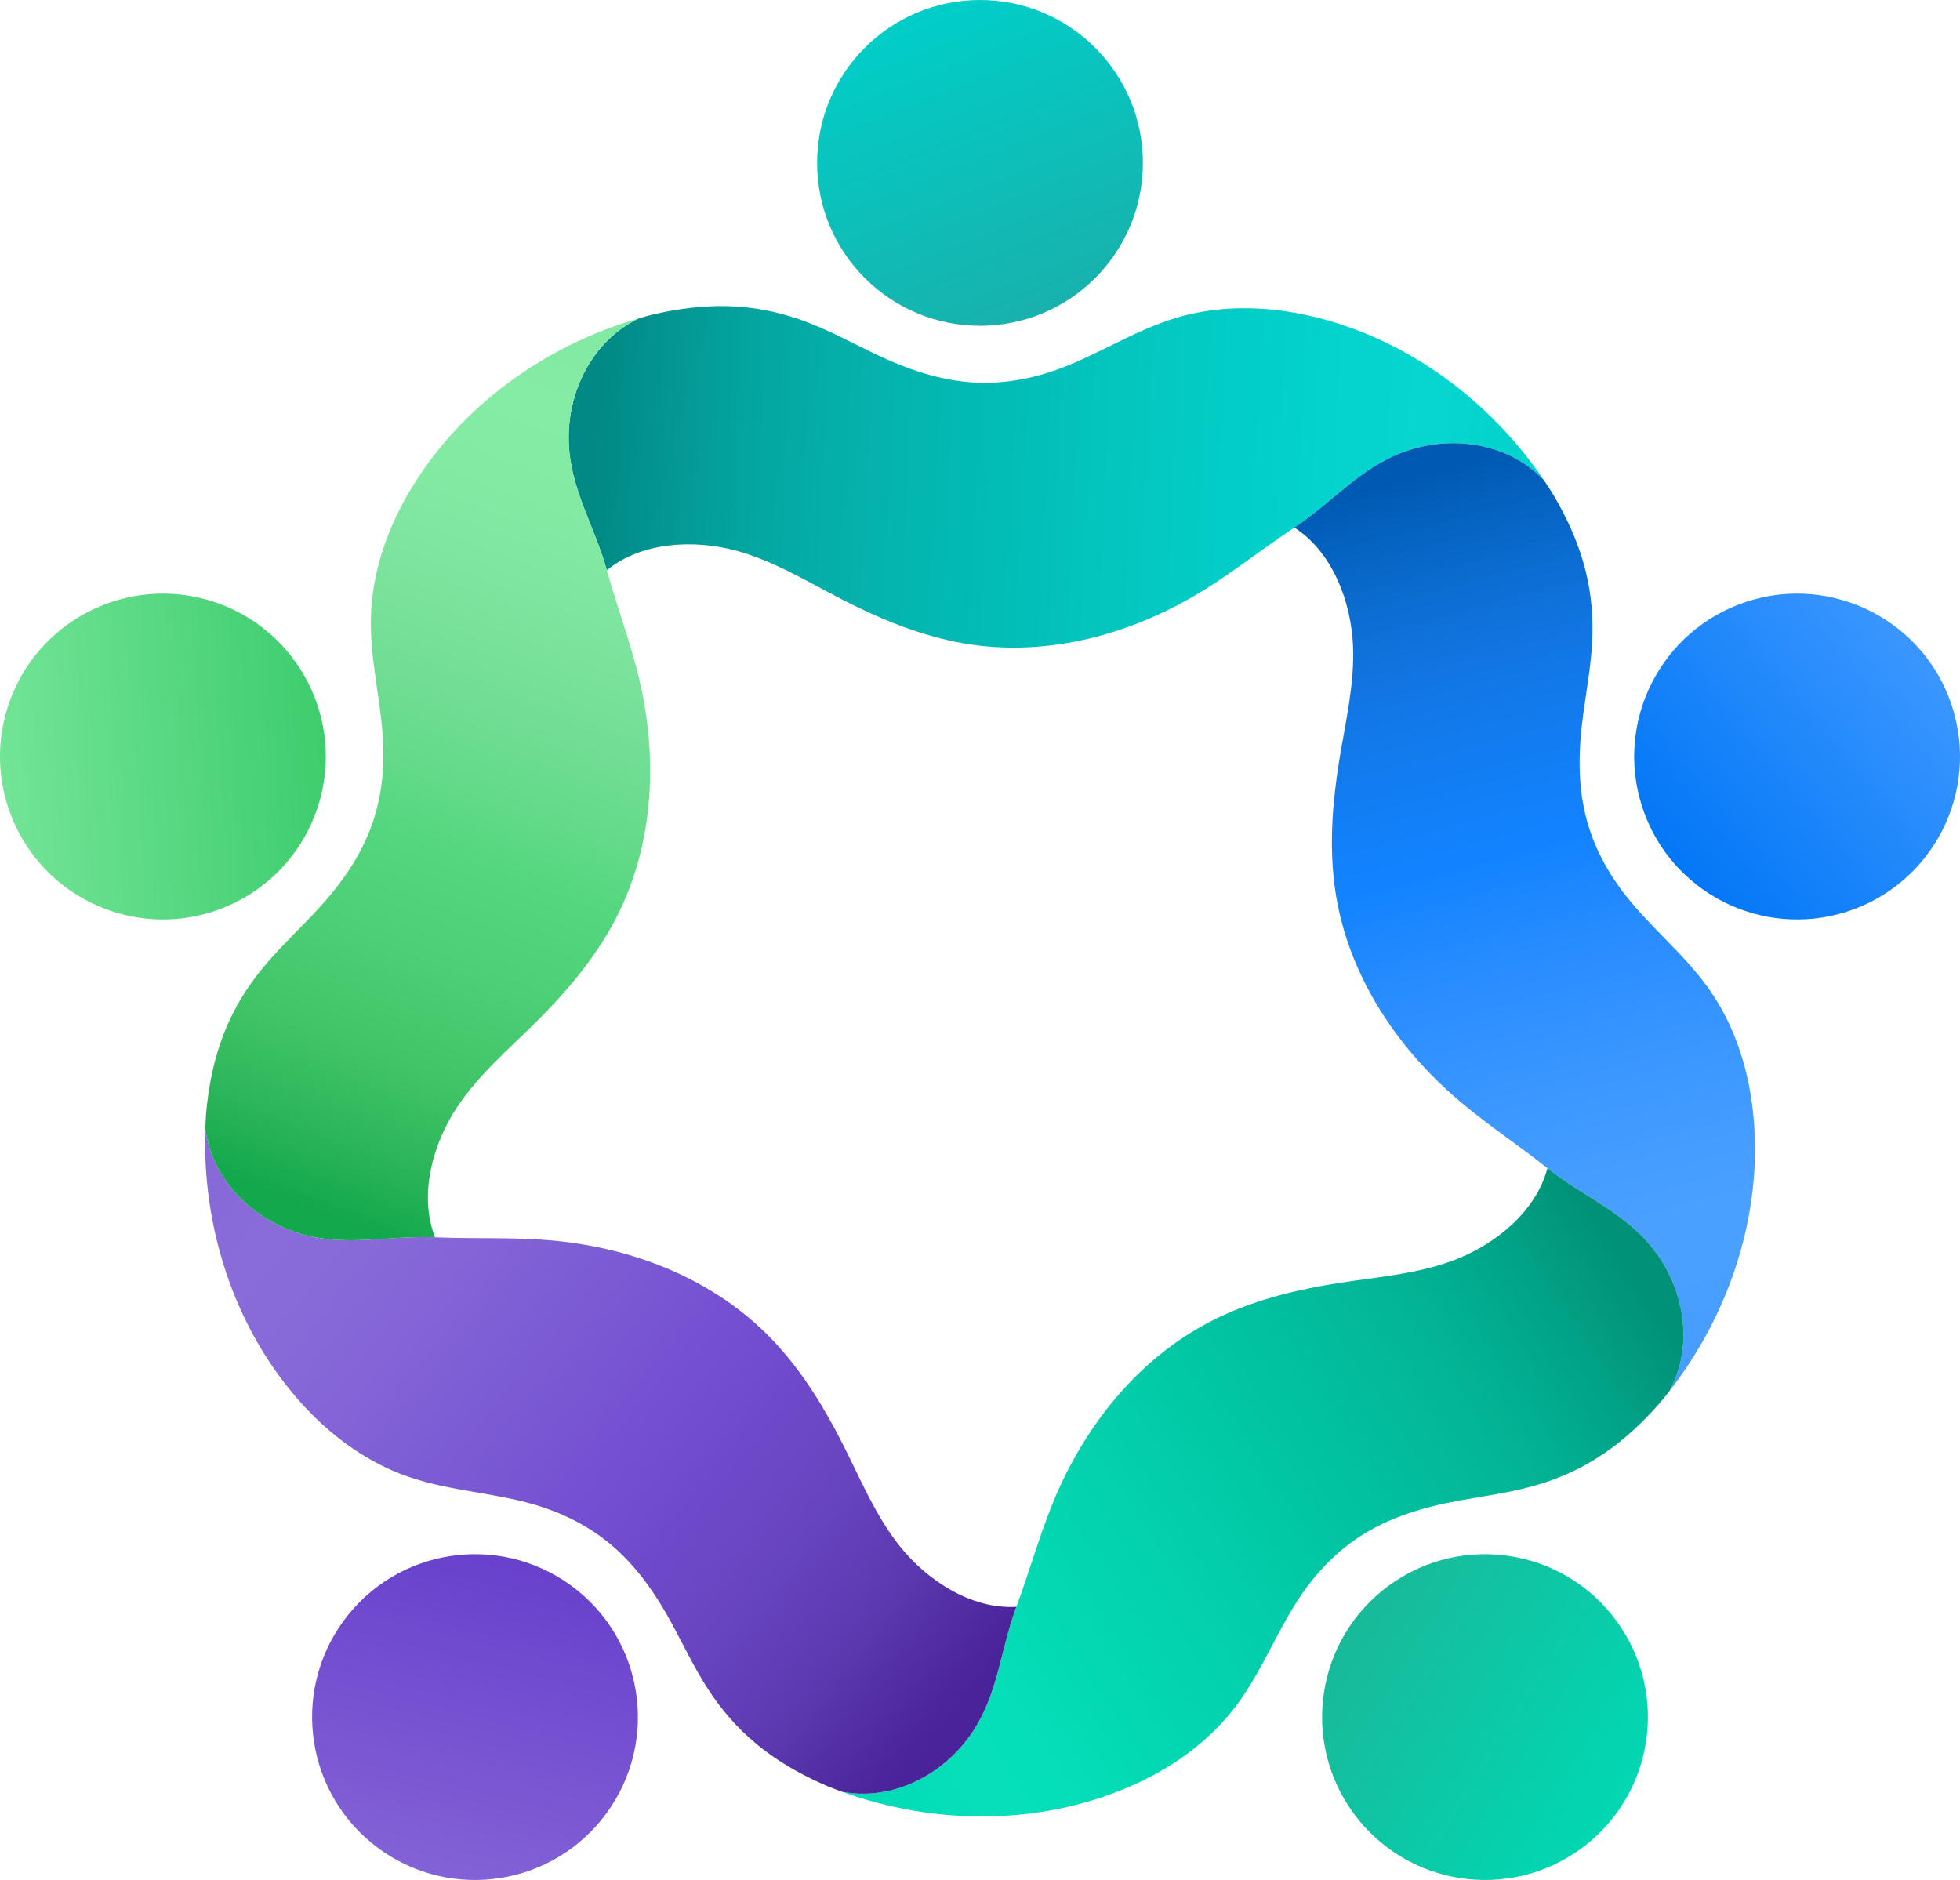
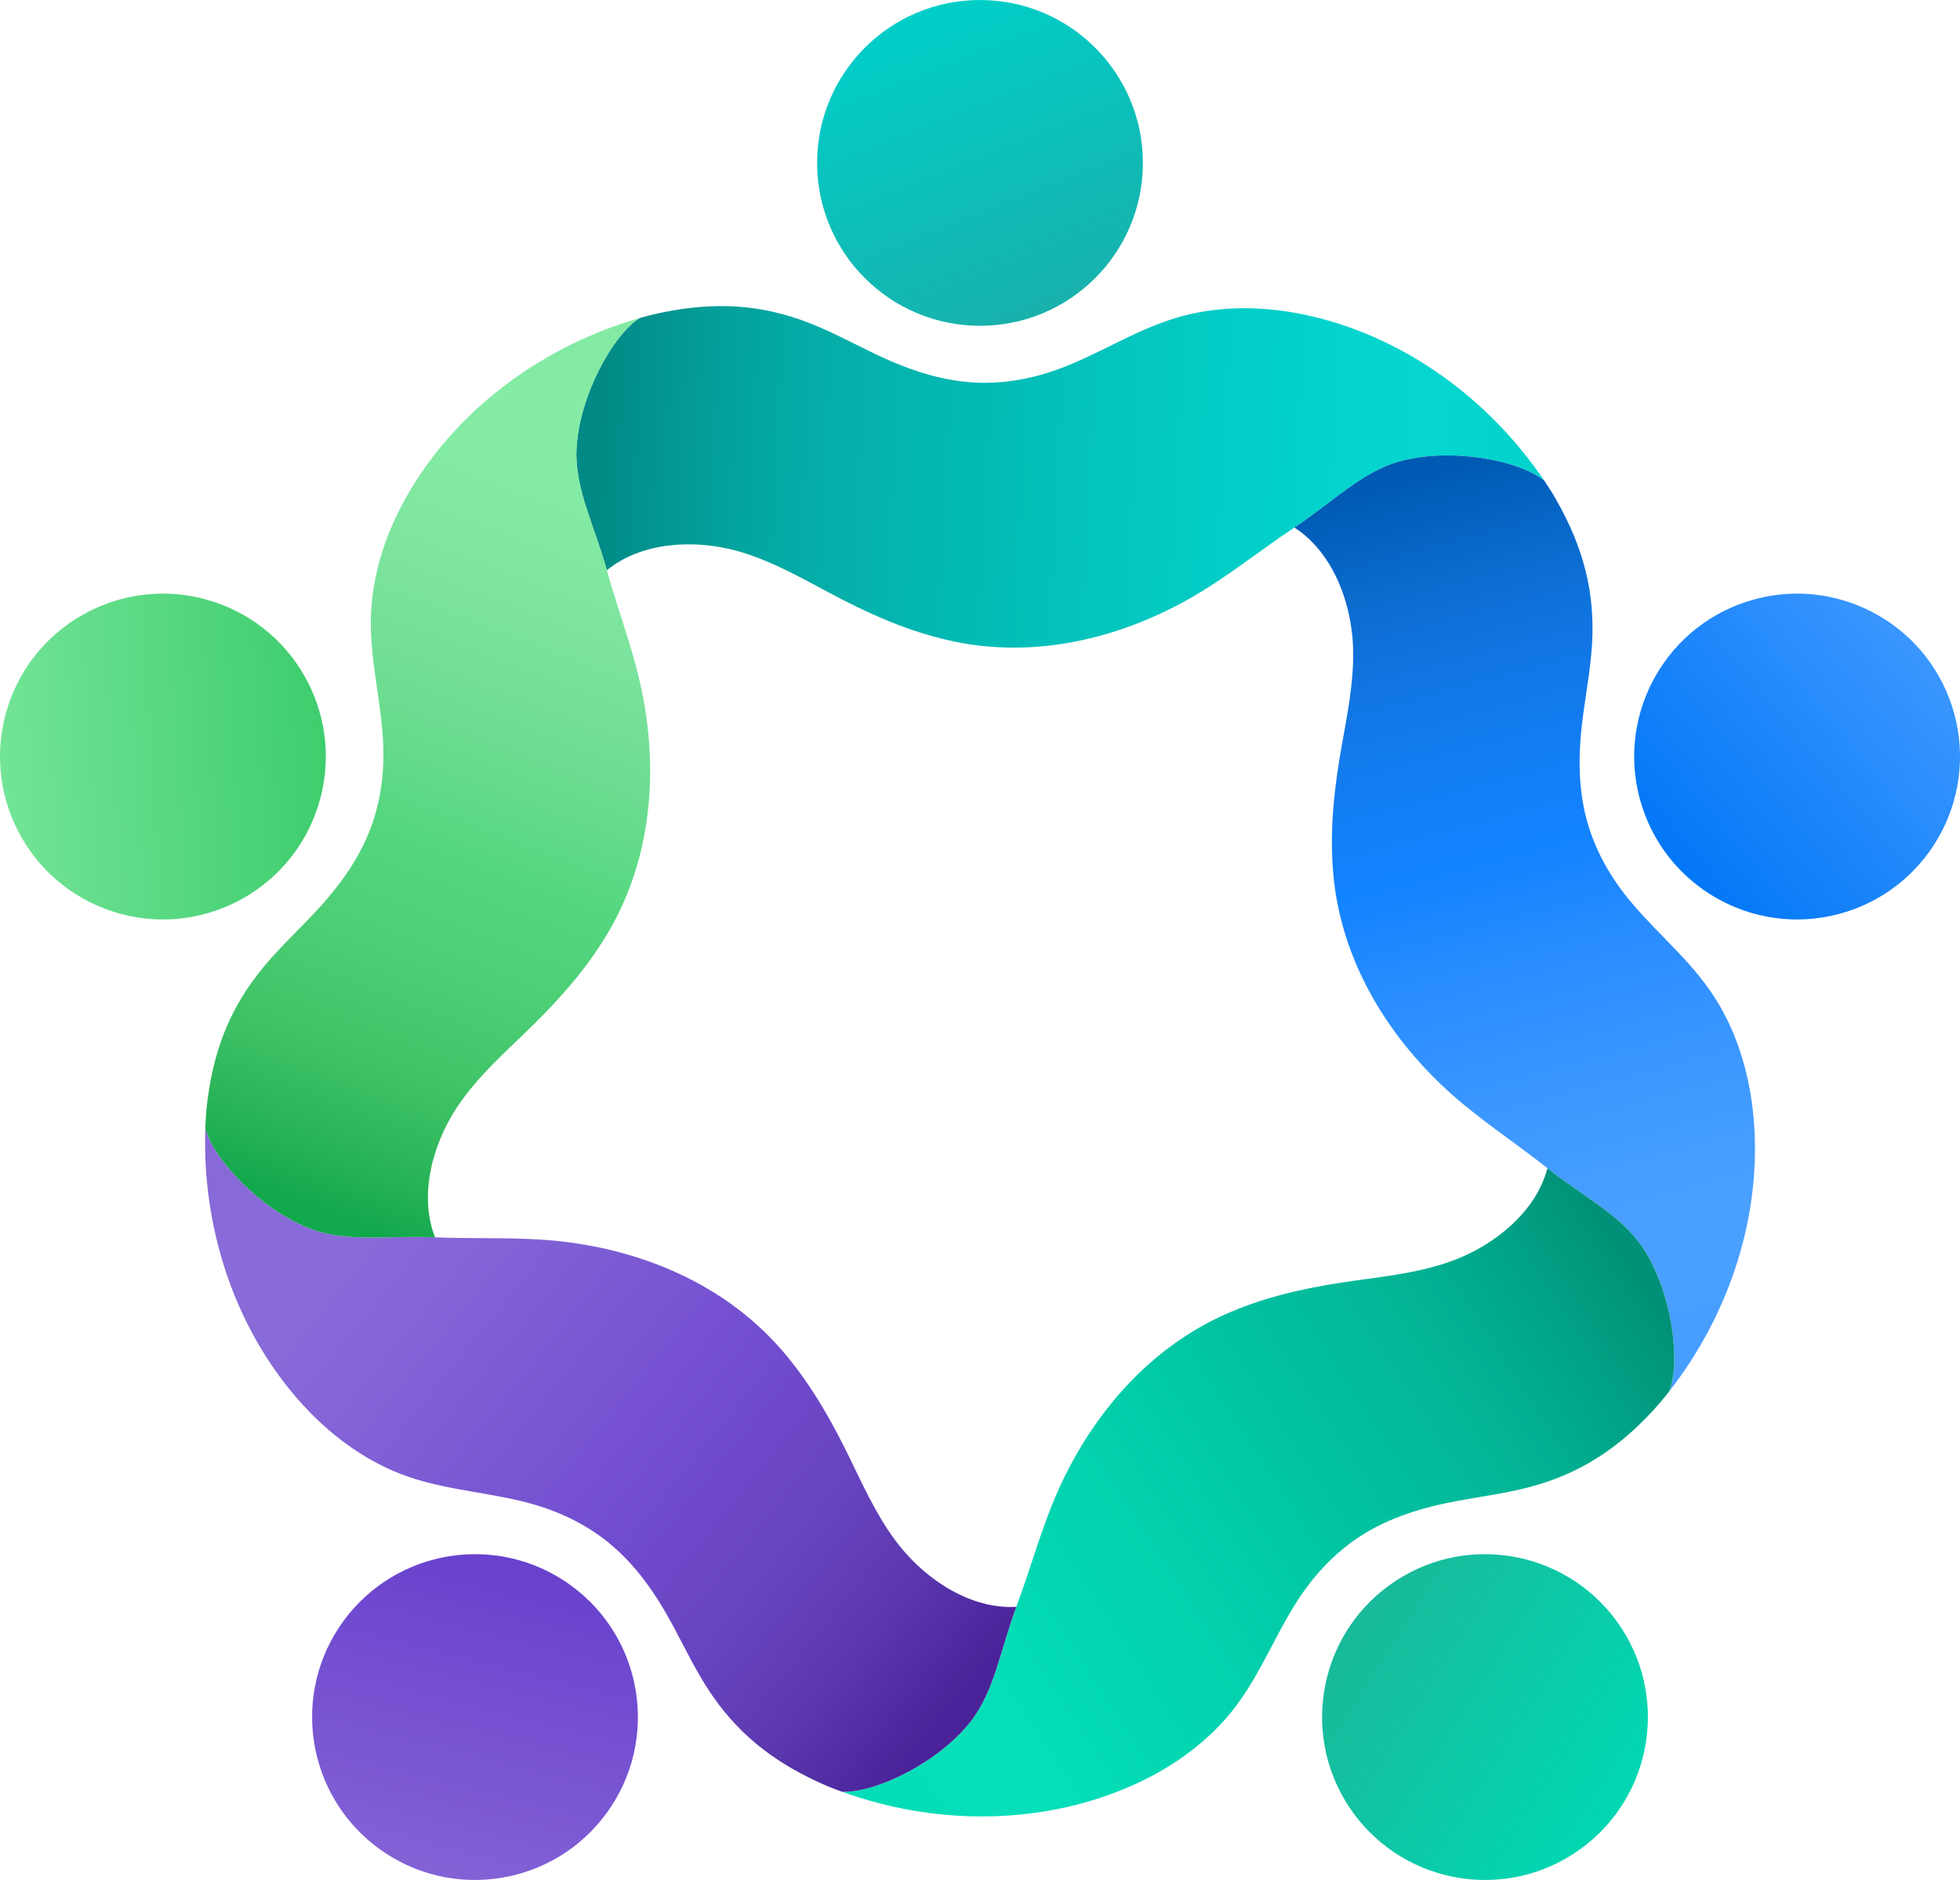
<svg xmlns="http://www.w3.org/2000/svg" viewBox="21.64 15 705.72 676.92" width="705.72" height="676.92" role="img" aria-label="Balsm - five identical ribbons joined in a symmetric ring">
  <defs>
-     <path id="ribbon" d="M251.822 129.569C234.907 137.543 225.750 156.190 226.430 174.439C227.058 191.333 235.603 204.058 240.141 220.338C252.798 209.967 271.892 209.180 287.050 213.373C300.470 217.096 312.460 224.481 324.756 230.808C337.680 237.458 351.179 243.121 365.484 246.059C394.382 251.996 424.070 245.067 449.488 230.795C463.109 223.139 474.772 213.522 487.682 204.952C501.763 195.605 511.224 183.546 527.097 177.728C544.243 171.443 564.806 174.389 577.618 188.012C557.997 158.993 527.880 136.693 493.532 128.783C479.520 125.567 464.883 124.887 450.776 127.980C434.356 131.571 421.268 140.460 406.004 146.658C395.451 150.950 384.177 153.329 372.750 152.747C359.914 152.087 347.877 147.802 336.387 142.279C327.659 138.072 319.135 133.396 309.972 130.166C292.146 123.879 275.435 123.998 257.162 128.139C255.374 128.582 253.594 129.059 251.822 129.569Z" />
+     <path id="ribbon" d="M251.822 129.569C242.000 136.000 230.000 158.000 229.200 177.000C228.611 191.000 235.603 204.058 240.141 220.338C252.798 209.967 271.892 209.180 287.050 213.373C300.470 217.096 312.460 224.481 324.756 230.808C337.680 237.458 351.179 243.121 365.484 246.059C394.382 251.996 424.070 245.067 449.488 230.795C463.109 223.139 474.772 213.522 487.682 204.952C501.762 195.605 512.021 184.920 525.517 181.154C543.835 176.044 568.466 180.658 577.618 188.012C557.997 158.993 527.880 136.693 493.532 128.783C479.520 125.567 464.883 124.887 450.776 127.980C434.356 131.571 421.268 140.460 406.004 146.658C395.451 150.950 384.177 153.329 372.750 152.747C359.914 152.087 347.877 147.802 336.387 142.279C327.659 138.072 319.135 133.396 309.972 130.166C292.146 123.879 275.435 123.998 257.162 128.139C255.374 128.582 253.594 129.059 251.822 129.569Z" />
    <circle id="head" cx="374.5" cy="73.655" r="58.65" />
    <linearGradient id="ribbon-axis" gradientUnits="userSpaceOnUse" x1="236.232" y1="170.556" x2="557.445" y2="187.401" />
    <linearGradient id="gradient-aqua" href="#ribbon-axis">
      <stop offset="0" stop-color="#018985" />
      <stop offset="0.062" stop-color="#03938F" />
      <stop offset="0.125" stop-color="#049E99" />
      <stop offset="0.188" stop-color="#04A7A2" />
      <stop offset="0.25" stop-color="#04ADA8" />
      <stop offset="0.312" stop-color="#05B2AD" />
      <stop offset="0.375" stop-color="#03B7B1" />
      <stop offset="0.435" stop-color="#02BBB5" />
      <stop offset="0.5" stop-color="#02C0B9" />
      <stop offset="0.562" stop-color="#04C4BE" />
      <stop offset="0.625" stop-color="#04C8C1" />
      <stop offset="0.688" stop-color="#02CCC5" />
      <stop offset="0.75" stop-color="#01CFC8" />
      <stop offset="0.812" stop-color="#03D3CC" />
      <stop offset="0.875" stop-color="#03D5CE" />
      <stop offset="0.938" stop-color="#06D6CF" />
      <stop offset="1" stop-color="#02D4CD" />
    </linearGradient>
    <linearGradient id="gradient-blue" href="#ribbon-axis">
      <stop offset="0" stop-color="#005AB3" />
      <stop offset="0.062" stop-color="#0563C1" />
      <stop offset="0.125" stop-color="#0B6CD0" />
      <stop offset="0.188" stop-color="#1073DD" />
      <stop offset="0.25" stop-color="#1278E8" />
      <stop offset="0.312" stop-color="#127CF0" />
      <stop offset="0.375" stop-color="#1280F8" />
      <stop offset="0.435" stop-color="#1283FF" />
      <stop offset="0.5" stop-color="#1F88FF" />
      <stop offset="0.562" stop-color="#298DFF" />
      <stop offset="0.625" stop-color="#3191FF" />
      <stop offset="0.688" stop-color="#3996FF" />
      <stop offset="0.75" stop-color="#3F9AFF" />
      <stop offset="0.812" stop-color="#459DFF" />
      <stop offset="0.875" stop-color="#4AA0FF" />
      <stop offset="0.938" stop-color="#4AA0FF" />
      <stop offset="1" stop-color="#479EFF" />
    </linearGradient>
    <linearGradient id="gradient-emerald" href="#ribbon-axis">
      <stop offset="0" stop-color="#009178" />
      <stop offset="0.062" stop-color="#029B80" />
      <stop offset="0.125" stop-color="#01A689" />
      <stop offset="0.188" stop-color="#01AF91" />
      <stop offset="0.25" stop-color="#02B696" />
      <stop offset="0.312" stop-color="#03BB9B" />
      <stop offset="0.375" stop-color="#01C09F" />
      <stop offset="0.435" stop-color="#01C4A2" />
      <stop offset="0.5" stop-color="#01C9A6" />
      <stop offset="0.562" stop-color="#03CDAA" />
      <stop offset="0.625" stop-color="#04D1AD" />
      <stop offset="0.688" stop-color="#02D5B0" />
      <stop offset="0.75" stop-color="#02D9B3" />
      <stop offset="0.812" stop-color="#04DCB6" />
      <stop offset="0.875" stop-color="#05DFB9" />
      <stop offset="0.938" stop-color="#07DFB9" />
      <stop offset="1" stop-color="#03DDB7" />
    </linearGradient>
    <linearGradient id="gradient-violet" href="#ribbon-axis">
      <stop offset="0" stop-color="#4A2299" />
      <stop offset="0.062" stop-color="#512CA2" />
      <stop offset="0.125" stop-color="#5A37AD" />
      <stop offset="0.188" stop-color="#613EB7" />
      <stop offset="0.25" stop-color="#6643BF" />
      <stop offset="0.312" stop-color="#6B47C5" />
      <stop offset="0.375" stop-color="#6E4ACB" />
      <stop offset="0.435" stop-color="#724DD0" />
      <stop offset="0.5" stop-color="#7652D2" />
      <stop offset="0.562" stop-color="#7957D3" />
      <stop offset="0.625" stop-color="#7C5CD5" />
      <stop offset="0.688" stop-color="#8060D5" />
      <stop offset="0.75" stop-color="#8464D6" />
      <stop offset="0.812" stop-color="#8668D8" />
      <stop offset="0.875" stop-color="#886AD8" />
      <stop offset="0.938" stop-color="#896BD9" />
      <stop offset="1" stop-color="#8769D8" />
    </linearGradient>
    <linearGradient id="gradient-mint" href="#ribbon-axis">
      <stop offset="0" stop-color="#12A84C" />
      <stop offset="0.062" stop-color="#26B155" />
      <stop offset="0.125" stop-color="#35BB5F" />
      <stop offset="0.188" stop-color="#40C468" />
      <stop offset="0.25" stop-color="#47CA6F" />
      <stop offset="0.312" stop-color="#4CCF75" />
      <stop offset="0.375" stop-color="#51D37B" />
      <stop offset="0.435" stop-color="#55D77F" />
      <stop offset="0.5" stop-color="#62DA88" />
      <stop offset="0.562" stop-color="#6CDC90" />
      <stop offset="0.625" stop-color="#74DF97" />
      <stop offset="0.688" stop-color="#7AE29B" />
      <stop offset="0.75" stop-color="#7EE6A0" />
      <stop offset="0.812" stop-color="#81E9A2" />
      <stop offset="0.875" stop-color="#83EBA4" />
      <stop offset="0.938" stop-color="#84ECA5" />
      <stop offset="1" stop-color="#82EAA3" />
    </linearGradient>
    <linearGradient id="head-axis" gradientUnits="userSpaceOnUse" x1="351.006" y1="15.035" x2="397.934" y2="132.355" />
    <linearGradient id="head-aqua" href="#head-axis">
      <stop offset="0" stop-color="#00CFC9" />
      <stop offset="1" stop-color="#19B0AB" />
    </linearGradient>
    <linearGradient id="head-blue" href="#head-axis">
      <stop offset="0" stop-color="#3D98FF" />
      <stop offset="1" stop-color="#0076F6" />
    </linearGradient>
    <linearGradient id="head-emerald" href="#head-axis">
      <stop offset="0" stop-color="#00D9B3" />
      <stop offset="1" stop-color="#19B899" />
    </linearGradient>
    <linearGradient id="head-violet" href="#head-axis">
      <stop offset="0" stop-color="#8463D6" />
      <stop offset="1" stop-color="#673FCC" />
    </linearGradient>
    <linearGradient id="head-mint" href="#head-axis">
      <stop offset="0" stop-color="#75E598" />
      <stop offset="1" stop-color="#3CCC6C" />
    </linearGradient>
  </defs>
  <g id="ring">
    <use href="#ribbon" fill="url(#gradient-aqua)" />
    <use href="#ribbon" transform="rotate(72 374.5 383)" fill="url(#gradient-blue)" />
    <use href="#ribbon" transform="rotate(144 374.5 383)" fill="url(#gradient-emerald)" />
    <use href="#ribbon" transform="rotate(216 374.5 383)" fill="url(#gradient-violet)" />
    <use href="#ribbon" transform="rotate(288 374.5 383)" fill="url(#gradient-mint)" />
  </g>
  <g id="heads">
    <use href="#head" fill="url(#head-aqua)" />
    <use href="#head" transform="rotate(72 374.5 383)" fill="url(#head-blue)" />
    <use href="#head" transform="rotate(144 374.5 383)" fill="url(#head-emerald)" />
    <use href="#head" transform="rotate(216 374.5 383)" fill="url(#head-violet)" />
    <use href="#head" transform="rotate(288 374.5 383)" fill="url(#head-mint)" />
  </g>
</svg>
